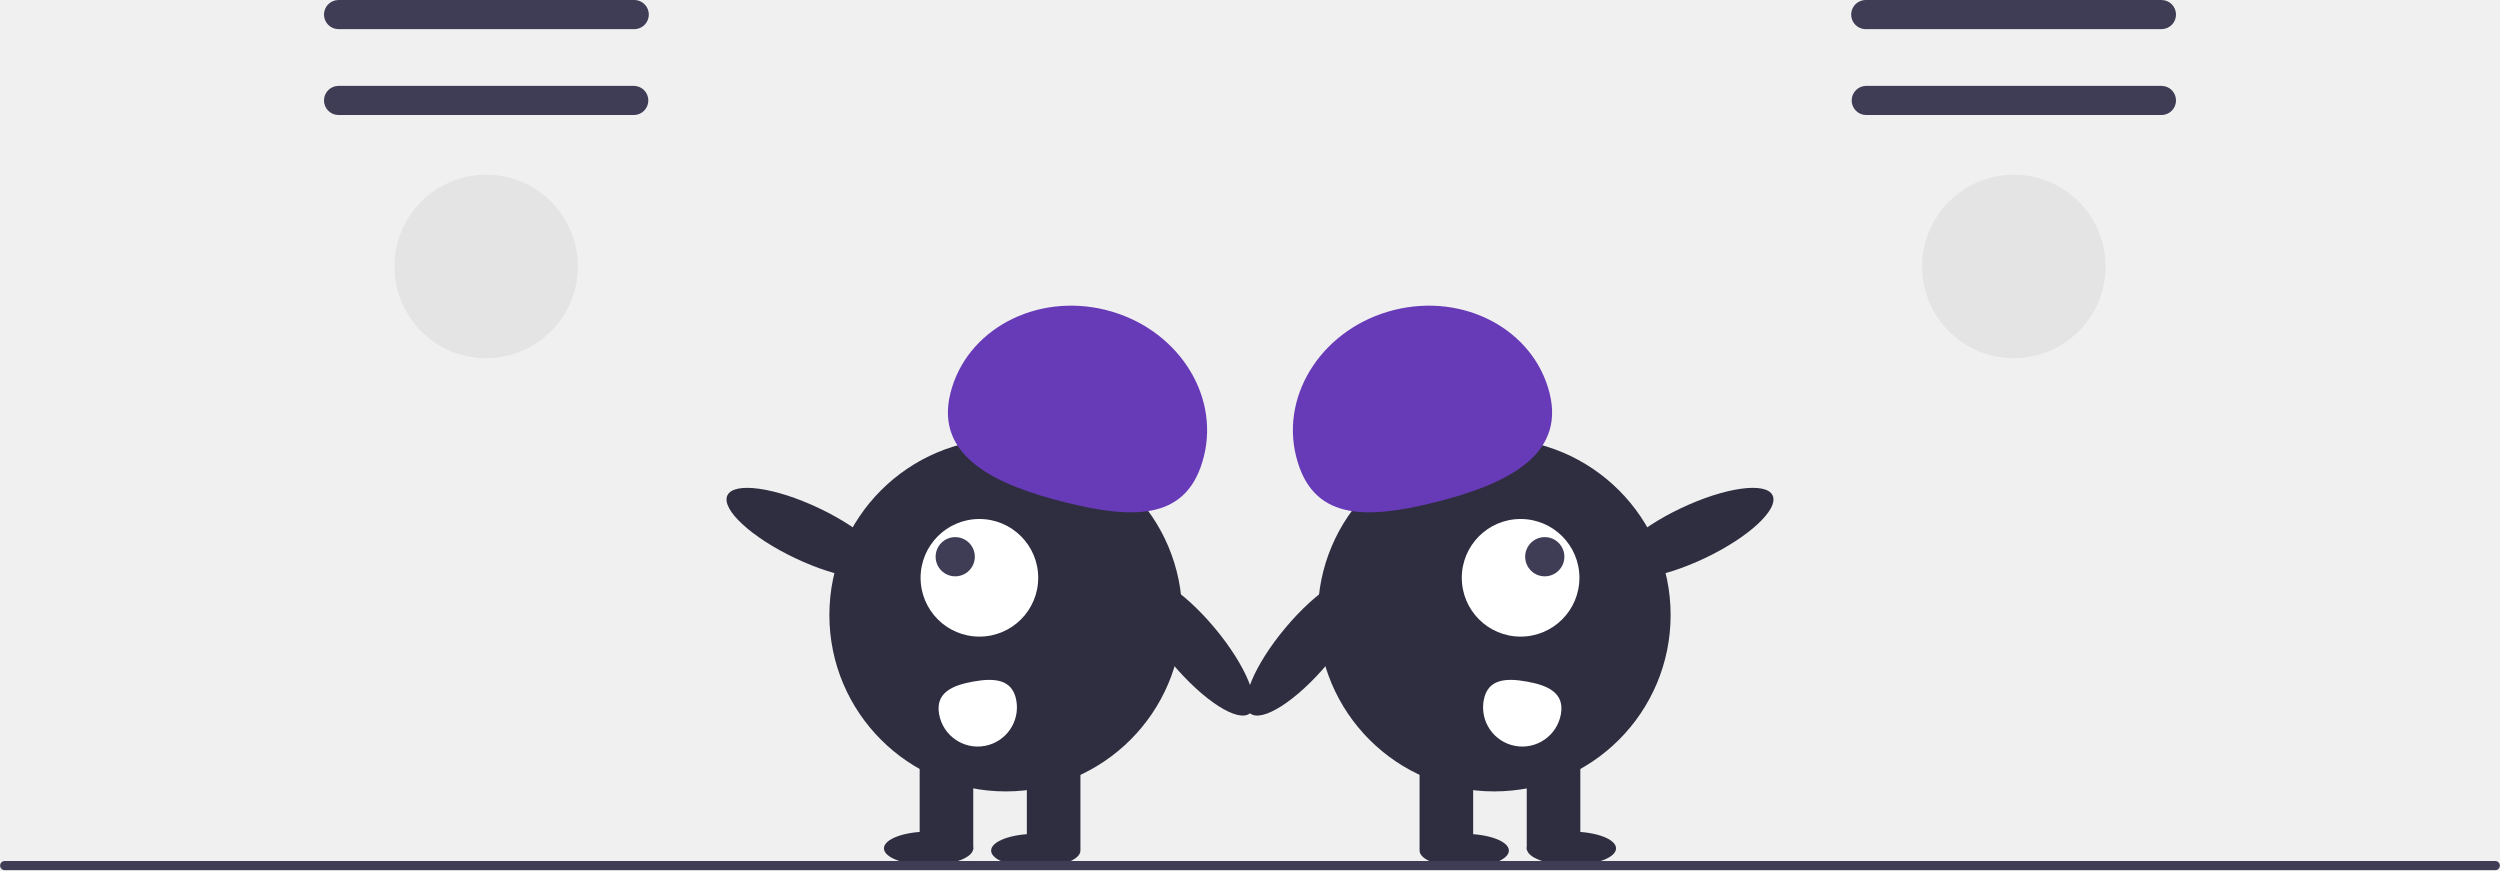
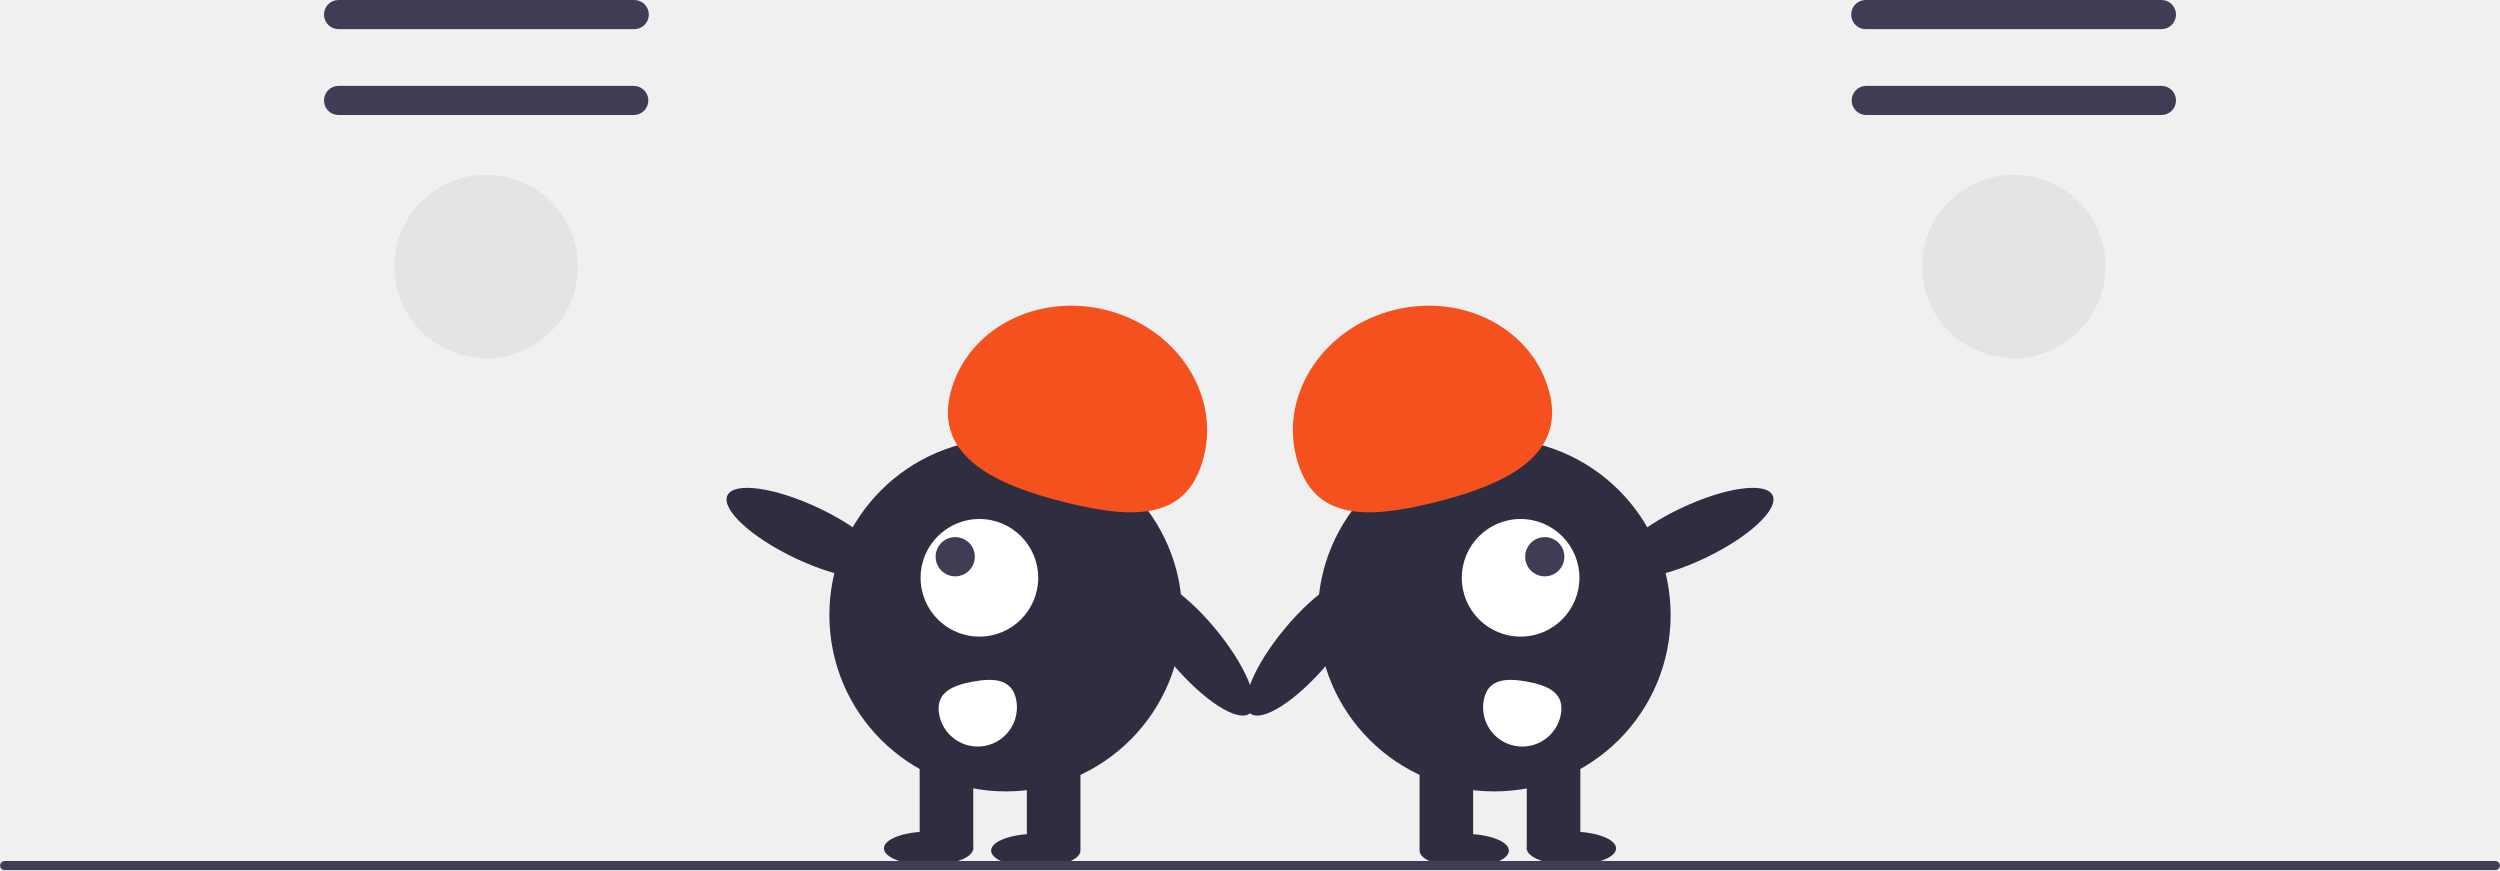
<svg xmlns="http://www.w3.org/2000/svg" data-name="Layer 1" width="649.675" height="226.13" viewBox="0 0 649.675 226.13">
  <path id="bcc0edba-f0dd-423b-bdfc-f2fa10ec70b3-2273" data-name="Path 680" d="M363.083,336.935a3.788,3.788,0,0,0,0,7.575H439.918a3.788,3.788,0,1,0,0-7.575Z" transform="translate(-275.1623 -336.9351)" fill="#3f3d56" />
  <path id="fa56b25f-6ad1-4bb0-b587-f288aecf2229-2274" data-name="Path 681" d="M363.083,359.251a3.788,3.788,0,0,0,0,7.575H439.918a3.788,3.788,0,0,0,0-7.575Z" transform="translate(-275.1623 -336.9351)" fill="#3f3d56" />
  <path id="b413f49f-a7ee-4528-83fd-849b3d17d98f-2275" data-name="Path 682" d="M401.501,430.025a23.841,23.841,0,1,1,23.841-23.842h0A23.869,23.869,0,0,1,401.501,430.025Z" transform="translate(-275.1623 -336.9351)" fill="#e4e4e4" />
  <path id="ba255611-006f-40c2-b981-3cbda4cfa311-2276" data-name="Path 680" d="M760.083,336.935a3.788,3.788,0,1,0,0,7.575H836.918a3.788,3.788,0,0,0,0-7.575Z" transform="translate(-275.1623 -336.9351)" fill="#3f3d56" />
  <path id="f7616677-88a5-4e4e-be2c-5696cf4c3e42-2277" data-name="Path 681" d="M760.083,359.251a3.788,3.788,0,0,0,0,7.575H836.918a3.788,3.788,0,0,0,0-7.575Z" transform="translate(-275.1623 -336.9351)" fill="#3f3d56" />
  <path id="b0ec98cc-856e-42d0-b3d1-ea9b3df6bb16-2278" data-name="Path 682" d="M798.501,430.025a23.841,23.841,0,1,1,23.841-23.842h0A23.869,23.869,0,0,1,798.501,430.025Z" transform="translate(-275.1623 -336.9351)" fill="#e4e4e4" />
  <ellipse cx="484.902" cy="475.492" rx="7.195" ry="22.919" transform="translate(-427.6749 372.9171) rotate(-64.62574)" fill="#2f2e41" />
  <ellipse cx="585.287" cy="504.72" rx="7.195" ry="22.919" transform="translate(-462.6476 156.5308) rotate(-39.93837)" fill="#2f2e41" />
  <circle cx="261.37" cy="159.826" r="45.839" fill="#2f2e41" />
  <rect x="266.846" y="195.801" width="13.926" height="24.95" fill="#2f2e41" />
  <rect x="238.994" y="195.801" width="13.926" height="24.95" fill="#2f2e41" />
  <ellipse cx="269.167" cy="221.041" rx="11.605" ry="4.352" fill="#2f2e41" />
  <ellipse cx="241.315" cy="220.461" rx="11.605" ry="4.352" fill="#2f2e41" />
-   <path d="M522.139,439.141c4.093-16.484,22.16-26.184,40.355-21.666s29.625,21.543,25.532,38.026-17.672,16.537-35.867,12.019S518.046,455.624,522.139,439.141Z" transform="translate(-275.1623 -336.9351)" fill="#673ab7" />
+   <path d="M522.139,439.141c4.093-16.484,22.16-26.184,40.355-21.666s29.625,21.543,25.532,38.026-17.672,16.537-35.867,12.019S518.046,455.624,522.139,439.141Z" transform="translate(-275.1623 -336.9351)" fill="#F4511E" />
  <circle cx="254.517" cy="150.154" r="15.283" fill="#fff" />
  <circle cx="248.235" cy="144.676" r="5.094" fill="#3f3d56" />
  <path d="M539.266,518.929a10.188,10.188,0,0,1-20.047,3.649h0l-.004-.02c-1.002-5.537,3.279-7.496,8.816-8.499S538.264,513.392,539.266,518.929Z" transform="translate(-275.1623 -336.9351)" fill="#fff" />
  <ellipse cx="715.098" cy="475.492" rx="22.919" ry="7.195" transform="translate(-409.9374 15.37692) rotate(-25.37426)" fill="#2f2e41" />
  <ellipse cx="614.713" cy="504.72" rx="22.919" ry="7.195" transform="translate(-442.0593 315.0959) rotate(-50.06163)" fill="#2f2e41" />
  <circle cx="388.306" cy="159.826" r="45.839" fill="#2f2e41" />
  <rect x="368.904" y="195.801" width="13.926" height="24.95" fill="#2f2e41" />
  <rect x="396.755" y="195.801" width="13.926" height="24.95" fill="#2f2e41" />
  <ellipse cx="380.509" cy="221.041" rx="11.605" ry="4.352" fill="#2f2e41" />
  <ellipse cx="408.36" cy="220.461" rx="11.605" ry="4.352" fill="#2f2e41" />
-   <path d="M677.861,439.141c-4.093-16.484-22.16-26.184-40.355-21.666s-29.625,21.543-25.532,38.026,17.672,16.537,35.867,12.019S681.954,455.624,677.861,439.141Z" transform="translate(-275.1623 -336.9351)" fill="#673ab7" />
+   <path d="M677.861,439.141c-4.093-16.484-22.16-26.184-40.355-21.666s-29.625,21.543-25.532,38.026,17.672,16.537,35.867,12.019S681.954,455.624,677.861,439.141Z" transform="translate(-275.1623 -336.9351)" fill="#F4511E" />
  <circle cx="395.159" cy="150.154" r="15.283" fill="#fff" />
  <circle cx="401.44" cy="144.676" r="5.094" fill="#3f3d56" />
  <path d="M660.734,518.929a10.188,10.188,0,0,0,20.047,3.649h0l.004-.02c1.002-5.537-3.279-7.496-8.816-8.499S661.736,513.392,660.734,518.929Z" transform="translate(-275.1623 -336.9351)" fill="#fff" />
  <path d="M923.647,563.065H276.353a1.191,1.191,0,0,1,0-2.381H923.647a1.191,1.191,0,0,1,0,2.381Z" transform="translate(-275.1623 -336.9351)" fill="#3f3d56" />
</svg>
